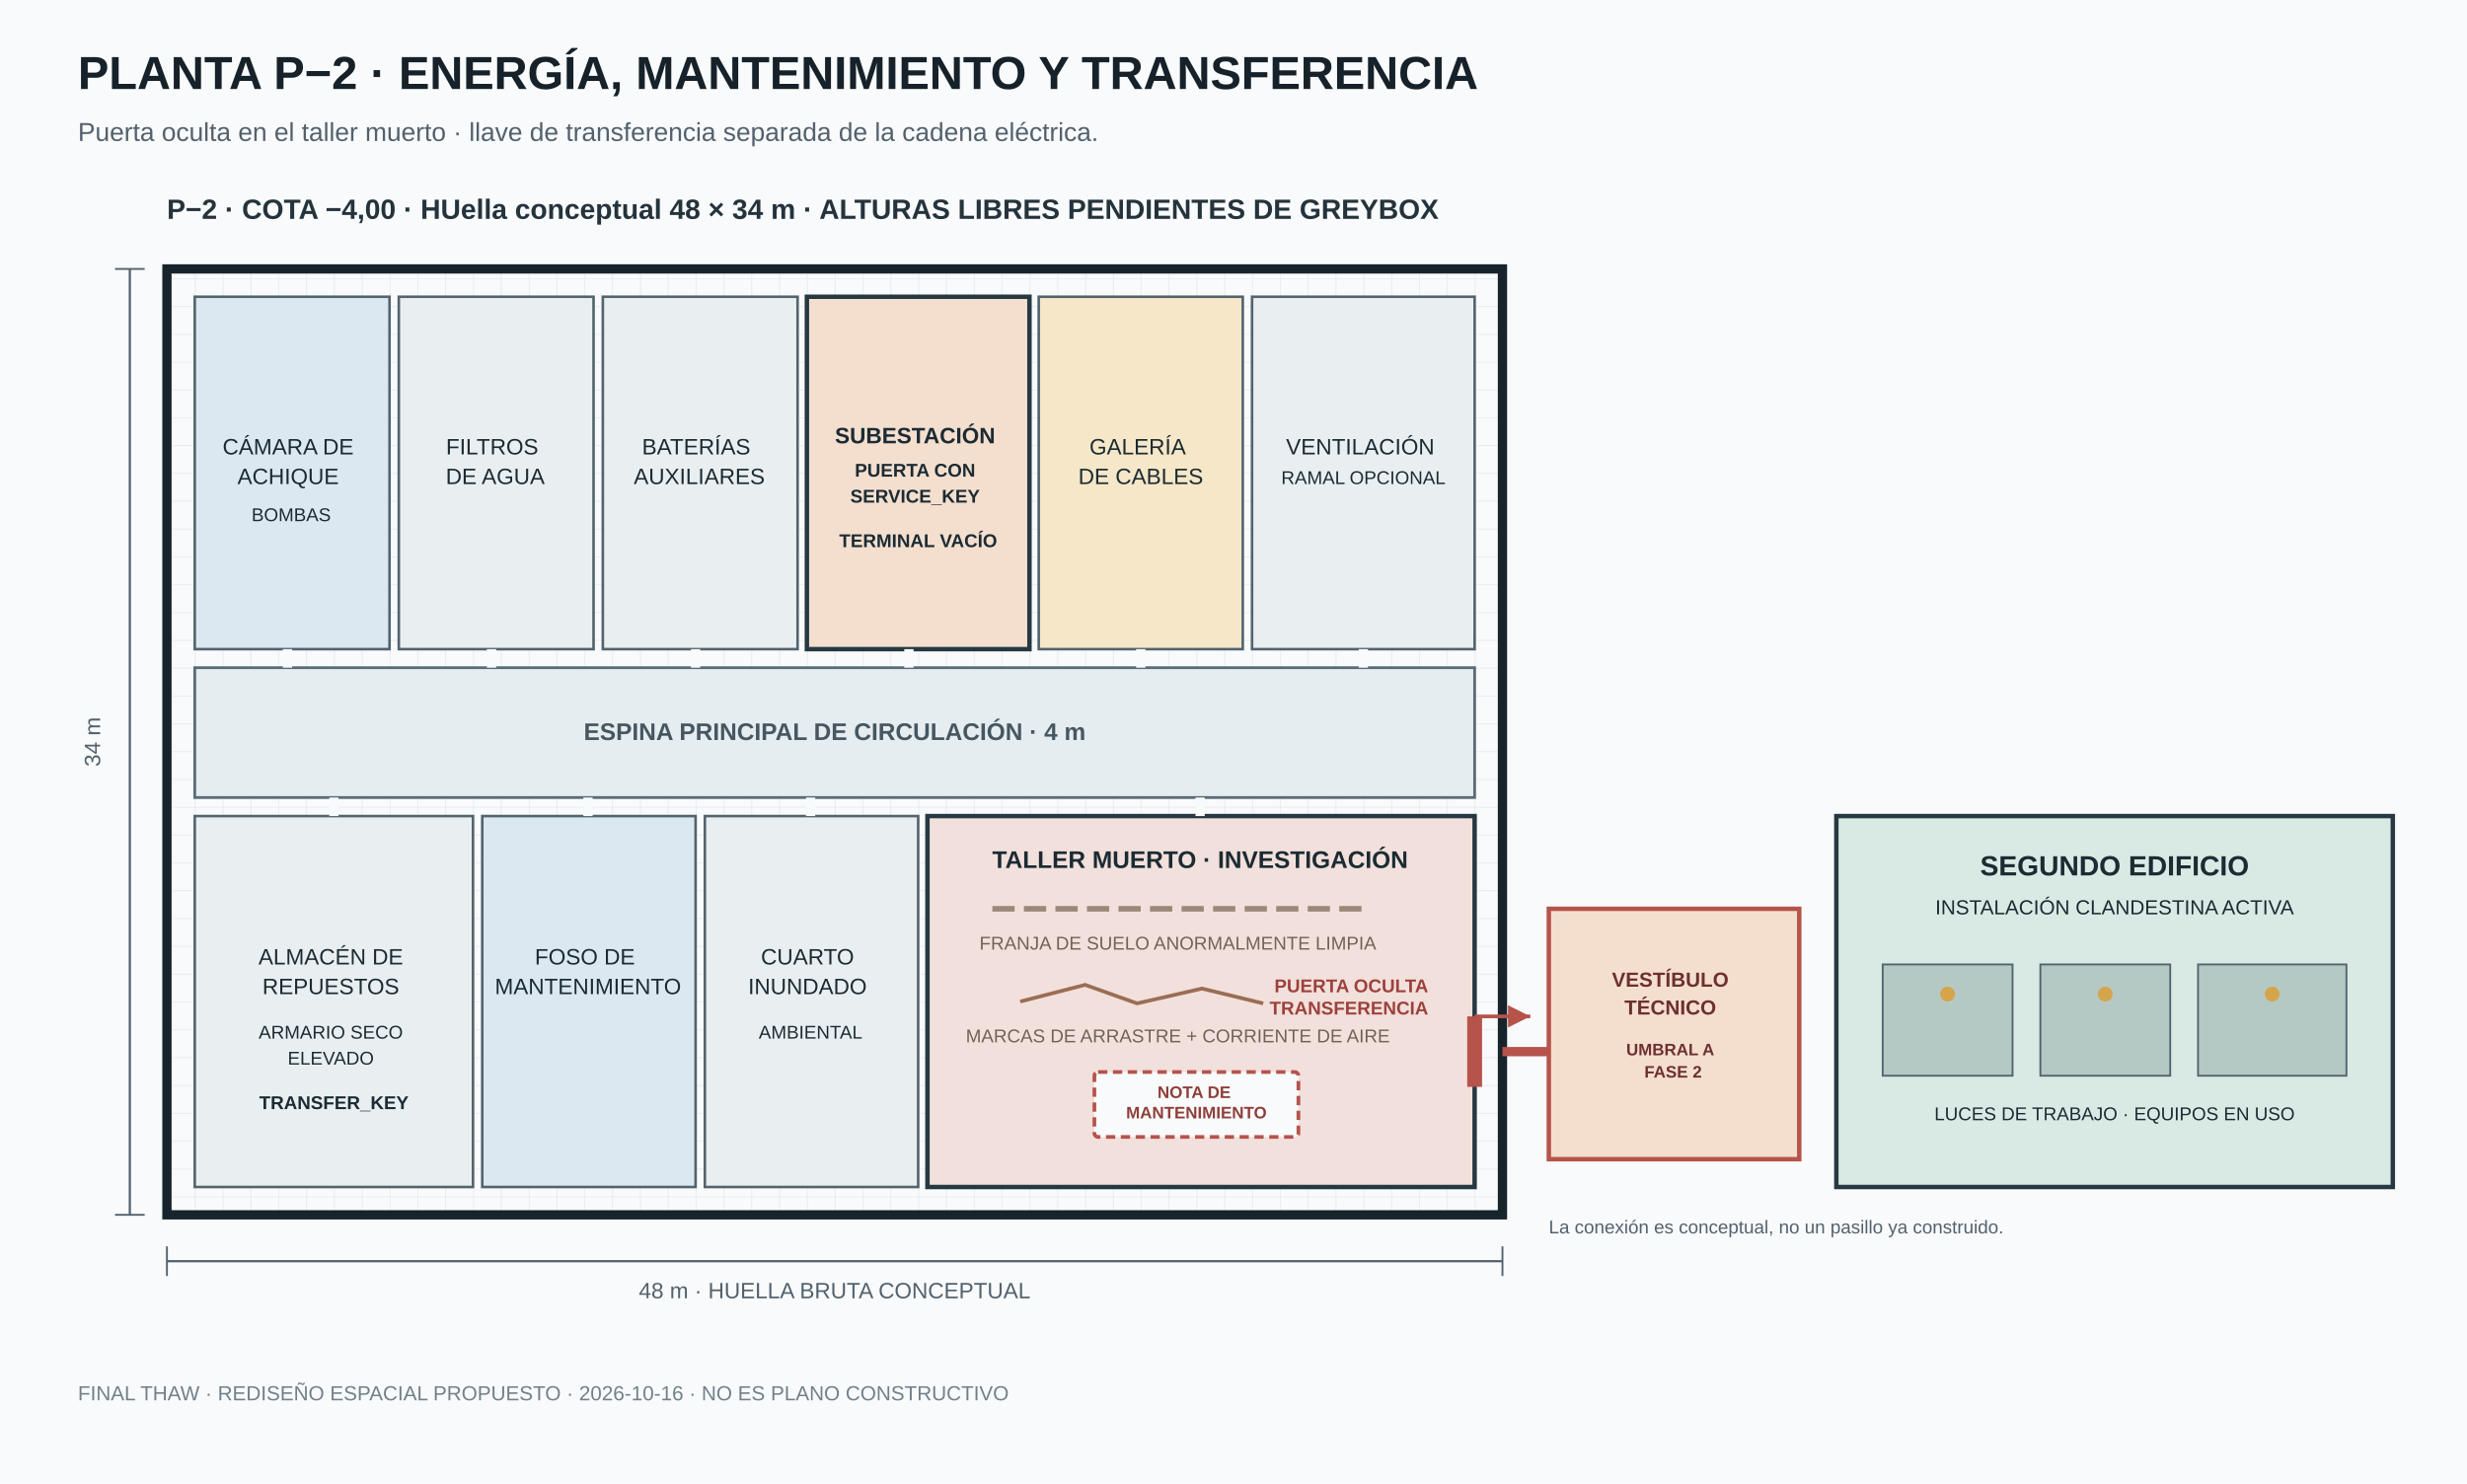
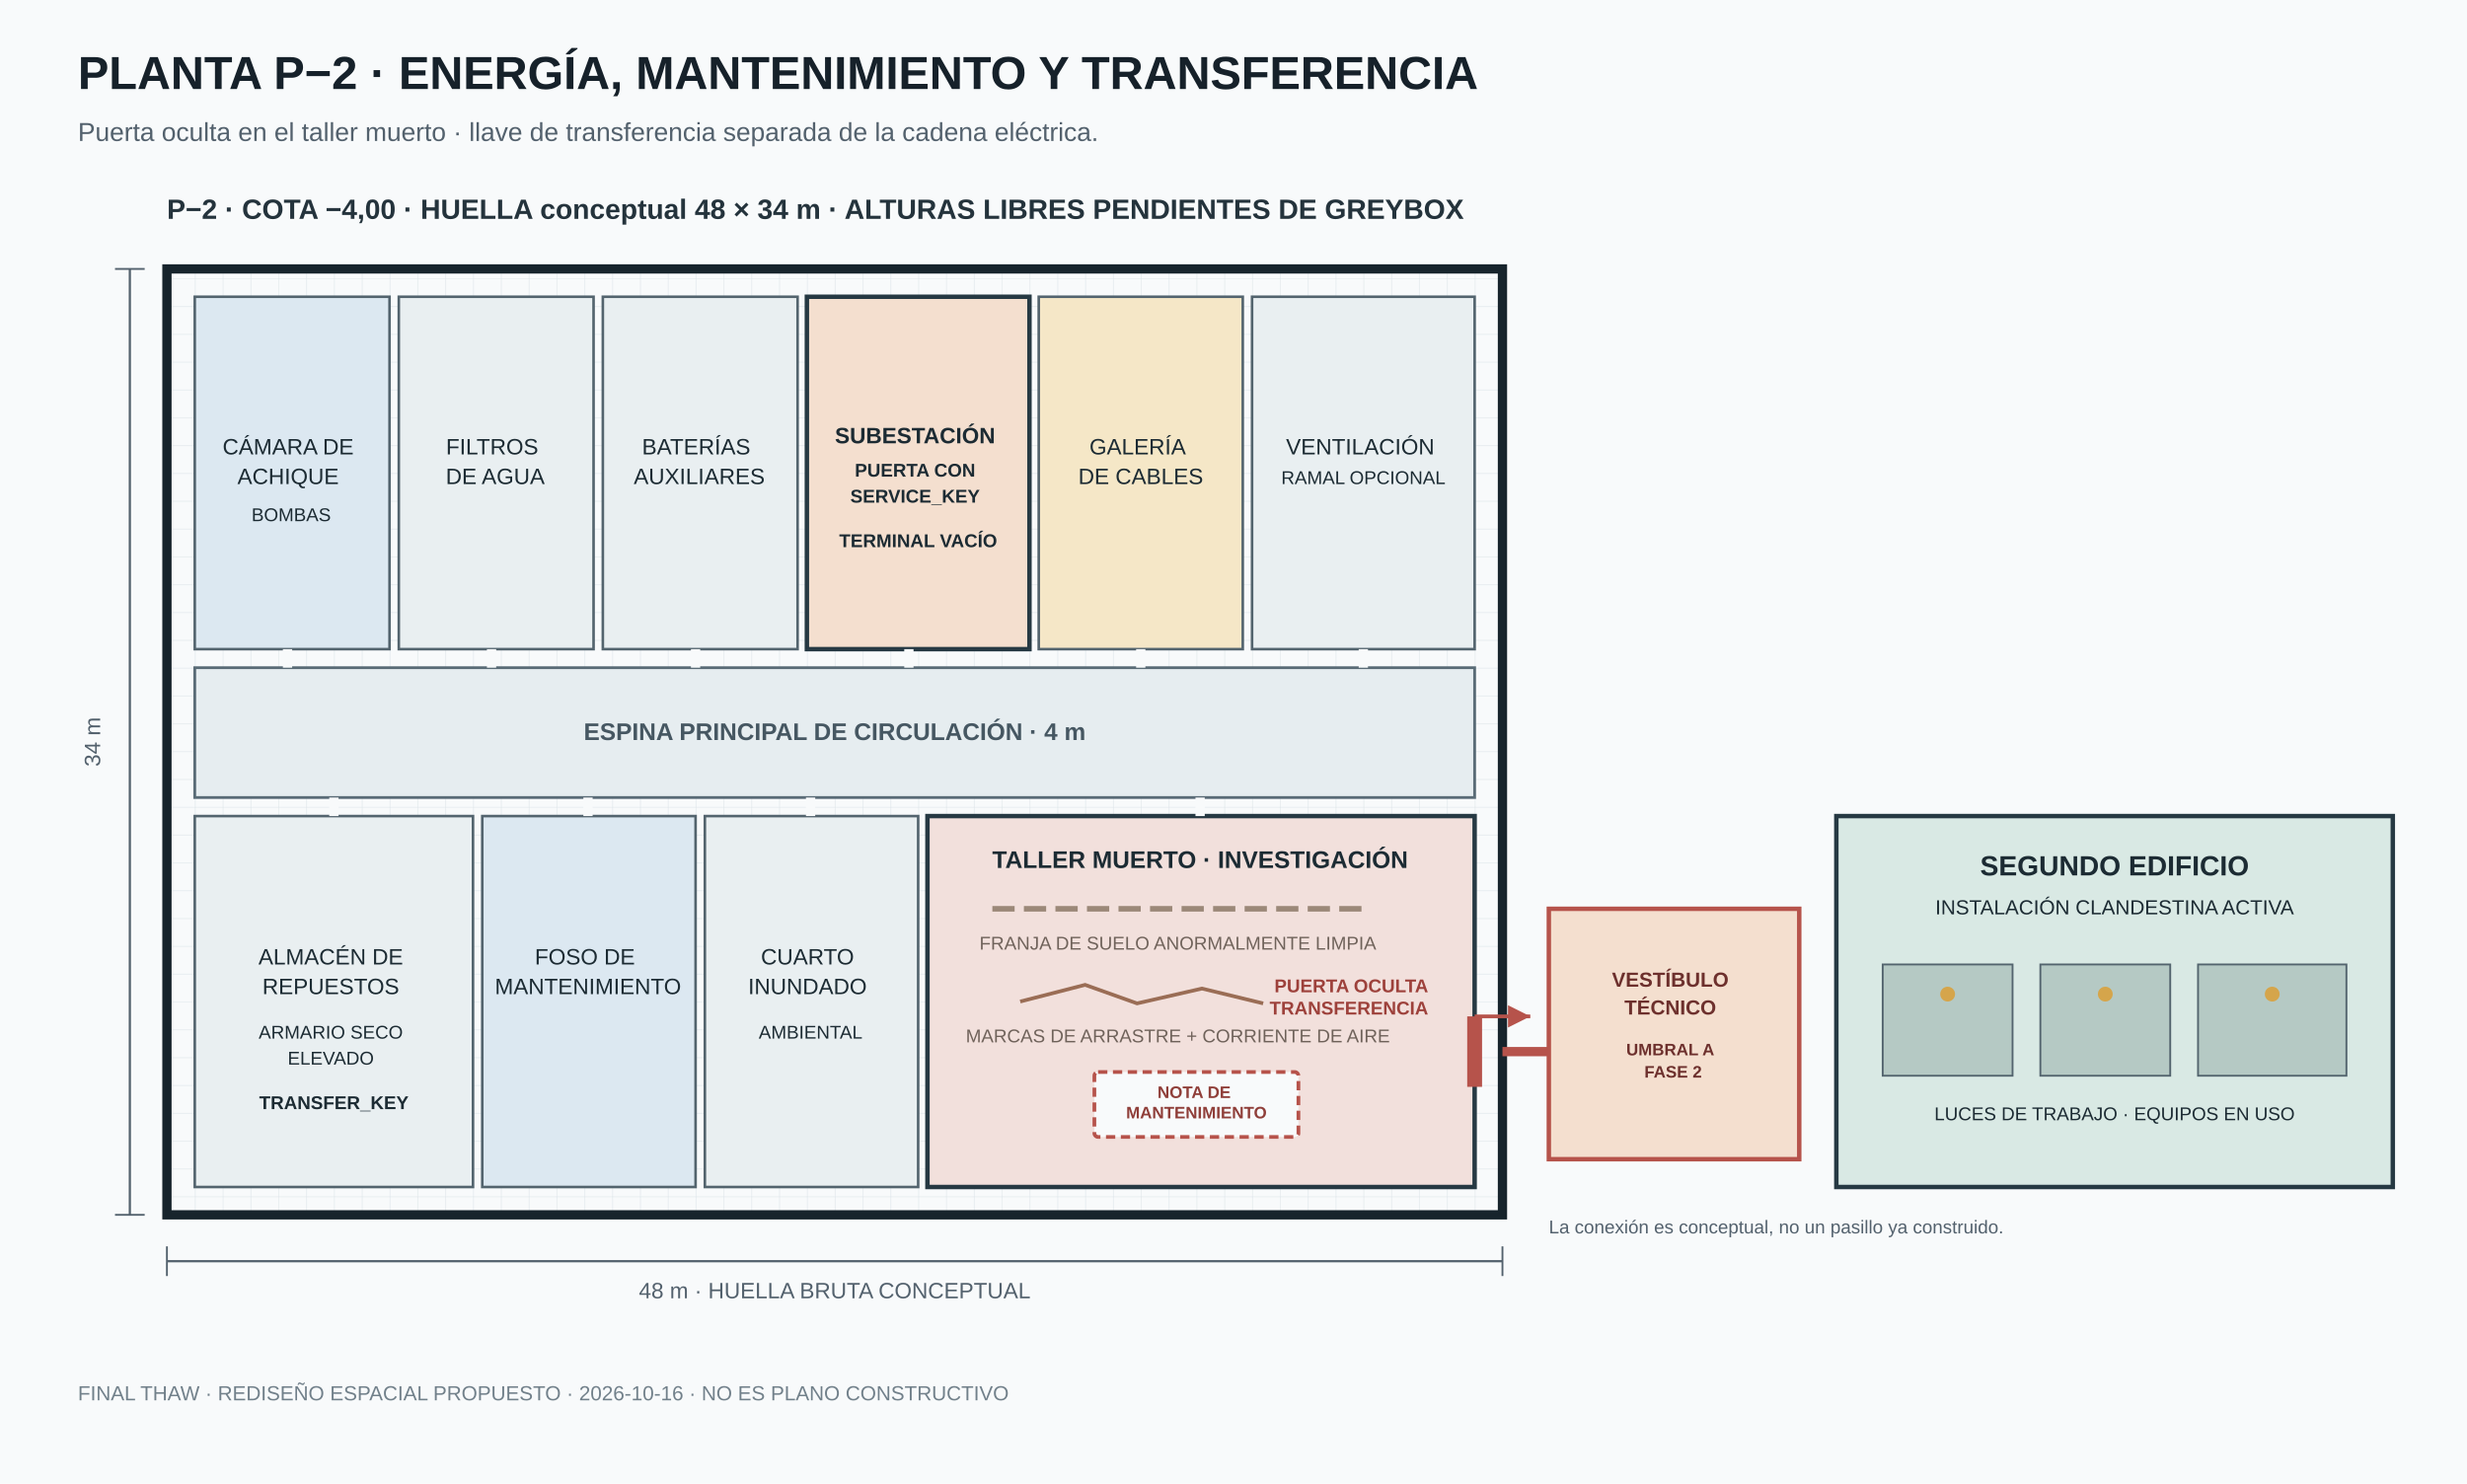
<svg xmlns="http://www.w3.org/2000/svg" viewBox="0 0 1330 800" role="img" aria-label="Planta conceptual P−2 con puerta de transferencia oculta en el taller muerto y vestíbulo del edificio clandestino">
  <defs>
    <pattern id="grid" width="15" height="15" patternUnits="userSpaceOnUse">
      <path d="M15 0H0V15" fill="none" stroke="#dce3e8" stroke-width=".55" />
    </pattern>
    <marker id="arrow" markerWidth="8" markerHeight="8" refX="6" refY="3" orient="auto">
      <path d="M0,0 L6,3 L0,6 Z" fill="#b6534b" />
    </marker>
  </defs>
  <rect width="1330" height="800" fill="#f8fafb" />
  <text x="42" y="48" font-family="Arial,sans-serif" font-size="25" font-weight="700" fill="#16212a">PLANTA P−2 · ENERGÍA, MANTENIMIENTO Y TRANSFERENCIA</text>
  <text x="42" y="76" font-family="Arial,sans-serif" font-size="14" fill="#53616d">Puerta oculta en el taller muerto · llave de transferencia separada de la cadena eléctrica.</text>
-   <text x="90" y="118" font-family="Arial,sans-serif" font-size="15" font-weight="700" fill="#24333c">P−2 · COTA −4,00 · HUella conceptual 48 × 34 m · ALTURAS LIBRES PENDIENTES DE GREYBOX</text>
+   <text x="90" y="118" font-family="Arial,sans-serif" font-size="15" font-weight="700" fill="#24333c">P−2 · COTA −4,00 · HUELLA conceptual 48 × 34 m · ALTURAS LIBRES PENDIENTES DE GREYBOX</text>
  <rect x="90" y="145" width="720" height="510" fill="url(#grid)" stroke="#17242c" stroke-width="5" />
  <rect x="105" y="360" width="690" height="70" fill="#e6edf0" stroke="#596b76" stroke-width="1.5" />
  <text x="450" y="399" text-anchor="middle" font-family="Arial,sans-serif" font-size="13" font-weight="700" fill="#465762">ESPINA PRINCIPAL DE CIRCULACIÓN · 4 m</text>
  <rect x="105" y="160" width="105" height="190" fill="#dce8f1" stroke="#53646e" stroke-width="1.4" />
  <text x="157" y="245" text-anchor="middle" font-family="Arial,sans-serif" font-size="12" fill="#1c2b33">
    <tspan x="157">CÁMARA DE</tspan>
    <tspan x="157" dy="16">ACHIQUE</tspan>
    <tspan x="157" dy="20" font-size="10">BOMBAS</tspan>
  </text>
  <rect x="215" y="160" width="105" height="190" fill="#e9eff1" stroke="#53646e" stroke-width="1.4" />
  <text x="267" y="245" text-anchor="middle" font-family="Arial,sans-serif" font-size="12" fill="#1c2b33">
    <tspan x="267">FILTROS</tspan>
    <tspan x="267" dy="16">DE AGUA</tspan>
  </text>
  <rect x="325" y="160" width="105" height="190" fill="#e9eff1" stroke="#53646e" stroke-width="1.4" />
  <text x="377" y="245" text-anchor="middle" font-family="Arial,sans-serif" font-size="12" fill="#1c2b33">
    <tspan x="377">BATERÍAS</tspan>
    <tspan x="377" dy="16">AUXILIARES</tspan>
  </text>
  <rect x="435" y="160" width="120" height="190" fill="#f4dfcf" stroke="#263943" stroke-width="2.4" />
  <text x="495" y="239" text-anchor="middle" font-family="Arial,sans-serif" font-size="12" font-weight="700" fill="#1c2b33">
    <tspan x="495">SUBESTACIÓN</tspan>
    <tspan x="495" dy="18" font-size="10">PUERTA CON</tspan>
    <tspan x="495" dy="14" font-size="10">SERVICE_KEY</tspan>
    <tspan x="495" dy="24" font-size="10">TERMINAL VACÍO</tspan>
  </text>
  <rect x="560" y="160" width="110" height="190" fill="#f5e7c7" stroke="#53646e" stroke-width="1.4" />
  <text x="615" y="245" text-anchor="middle" font-family="Arial,sans-serif" font-size="12" fill="#1c2b33">
    <tspan x="615">GALERÍA</tspan>
    <tspan x="615" dy="16">DE CABLES</tspan>
  </text>
  <rect x="675" y="160" width="120" height="190" fill="#e9eff1" stroke="#53646e" stroke-width="1.4" />
  <text x="735" y="245" text-anchor="middle" font-family="Arial,sans-serif" font-size="12" fill="#1c2b33">
    <tspan x="735">VENTILACIÓN</tspan>
    <tspan x="735" dy="16" font-size="10">RAMAL OPCIONAL</tspan>
  </text>
  <rect x="105" y="440" width="150" height="200" fill="#e9eff1" stroke="#53646e" stroke-width="1.4" />
  <text x="180" y="520" text-anchor="middle" font-family="Arial,sans-serif" font-size="12" fill="#1c2b33">
    <tspan x="180">ALMACÉN DE</tspan>
    <tspan x="180" dy="16">REPUESTOS</tspan>
    <tspan x="180" dy="24" font-size="10">ARMARIO SECO</tspan>
    <tspan x="180" dy="14" font-size="10">ELEVADO</tspan>
    <tspan x="180" dy="24" font-size="10" font-weight="700">TRANSFER_KEY</tspan>
  </text>
  <rect x="260" y="440" width="115" height="200" fill="#dce8f1" stroke="#53646e" stroke-width="1.4" />
  <text x="317" y="520" text-anchor="middle" font-family="Arial,sans-serif" font-size="12" fill="#1c2b33">
    <tspan x="317">FOSO DE</tspan>
    <tspan x="317" dy="16">MANTENIMIENTO</tspan>
  </text>
  <rect x="380" y="440" width="115" height="200" fill="#e9eff1" stroke="#53646e" stroke-width="1.4" />
  <text x="437" y="520" text-anchor="middle" font-family="Arial,sans-serif" font-size="12" fill="#1c2b33">
    <tspan x="437">CUARTO</tspan>
    <tspan x="437" dy="16">INUNDADO</tspan>
    <tspan x="437" dy="24" font-size="10">AMBIENTAL</tspan>
  </text>
  <rect x="500" y="440" width="295" height="200" fill="#f2e0dc" stroke="#263943" stroke-width="2.4" />
  <text x="647" y="468" text-anchor="middle" font-family="Arial,sans-serif" font-size="13" font-weight="700" fill="#1c2b33">TALLER MUERTO · INVESTIGACIÓN</text>
  <path d="M535 490 L735 490" stroke="#9b8878" stroke-width="3" stroke-dasharray="12 5" />
  <text x="635" y="512" text-anchor="middle" font-family="Arial,sans-serif" font-size="10" fill="#6f625a">FRANJA DE SUELO ANORMALMENTE LIMPIA</text>
  <path d="M550 540 l35 -9 l28 10 l35 -8 l33 8" fill="none" stroke="#9a6d55" stroke-width="2" />
  <text x="635" y="562" text-anchor="middle" font-family="Arial,sans-serif" font-size="10" fill="#6f625a">MARCAS DE ARRASTRE + CORRIENTE DE AIRE</text>
  <rect x="590" y="578" width="110" height="35" rx="2" fill="#f8fafb" stroke="#b6534b" stroke-width="2" stroke-dasharray="5 3" />
  <text x="645" y="592" text-anchor="middle" font-family="Arial,sans-serif" font-size="9" font-weight="700" fill="#8f3e39">
    <tspan x="645">NOTA DE</tspan>
    <tspan x="645" dy="11">MANTENIMIENTO</tspan>
  </text>
  <path d="M155 350 v10 M265 350 v10 M375 350 v10 M490 350 v10 M615 350 v10 M735 350 v10" stroke="#f8fafb" stroke-width="5" />
  <path d="M180 430 v10 M317 430 v10 M437 430 v10 M647 430 v10" stroke="#f8fafb" stroke-width="5" />
  <path d="M795 548 v38" stroke="#b6534b" stroke-width="8" />
  <path d="M795 548 L825 548" stroke="#b6534b" stroke-width="2" marker-end="url(#arrow)" />
  <text x="770" y="535" text-anchor="end" font-family="Arial,sans-serif" font-size="10" font-weight="700" fill="#9d413b">PUERTA OCULTA</text>
  <text x="770" y="547" text-anchor="end" font-family="Arial,sans-serif" font-size="10" font-weight="700" fill="#9d413b">TRANSFERENCIA</text>
  <rect x="835" y="490" width="135" height="135" fill="#f4dfcf" stroke="#b6534b" stroke-width="2.4" />
  <text x="902" y="532" text-anchor="middle" font-family="Arial,sans-serif" font-size="11" font-weight="700" fill="#6d302d">
    <tspan x="902">VESTÍBULO</tspan>
    <tspan x="902" dy="15">TÉCNICO</tspan>
    <tspan x="902" dy="22" font-size="9">UMBRAL A</tspan>
    <tspan x="902" dy="12" font-size="9">FASE 2</tspan>
  </text>
  <path d="M810 567 H835" stroke="#b6534b" stroke-width="5" />
  <rect x="990" y="440" width="300" height="200" fill="#d9e9e4" stroke="#263943" stroke-width="2.4" />
  <text x="1140" y="472" text-anchor="middle" font-family="Arial,sans-serif" font-size="15" font-weight="700" fill="#1c2b33">SEGUNDO EDIFICIO</text>
  <text x="1140" y="493" text-anchor="middle" font-family="Arial,sans-serif" font-size="11" fill="#1c2b33">INSTALACIÓN CLANDESTINA ACTIVA</text>
  <rect x="1015" y="520" width="70" height="60" fill="#b5c9c4" stroke="#53646e" />
  <rect x="1100" y="520" width="70" height="60" fill="#b5c9c4" stroke="#53646e" />
  <rect x="1185" y="520" width="80" height="60" fill="#b5c9c4" stroke="#53646e" />
  <circle cx="1050" cy="536" r="4" fill="#d5a54b" />
  <circle cx="1135" cy="536" r="4" fill="#d5a54b" />
  <circle cx="1225" cy="536" r="4" fill="#d5a54b" />
  <text x="1140" y="604" text-anchor="middle" font-family="Arial,sans-serif" font-size="10" fill="#1c2b33">LUCES DE TRABAJO · EQUIPOS EN USO</text>
  <line x1="90" y1="680" x2="810" y2="680" stroke="#53616d" stroke-width="1.2" />
  <line x1="90" y1="672" x2="90" y2="688" stroke="#53616d" />
  <line x1="810" y1="672" x2="810" y2="688" stroke="#53616d" />
  <text x="450" y="700" text-anchor="middle" font-family="Arial,sans-serif" font-size="12" fill="#53616d">48 m · HUELLA BRUTA CONCEPTUAL</text>
  <line x1="70" y1="145" x2="70" y2="655" stroke="#53616d" stroke-width="1.2" />
  <line x1="62" y1="145" x2="78" y2="145" stroke="#53616d" />
  <line x1="62" y1="655" x2="78" y2="655" stroke="#53616d" />
  <text x="54" y="400" transform="rotate(-90 54 400)" text-anchor="middle" font-family="Arial,sans-serif" font-size="12" fill="#53616d">34 m</text>
  <text x="835" y="665" font-family="Arial,sans-serif" font-size="10" fill="#53616d">La conexión es conceptual, no un pasillo ya construido.</text>
  <text x="42" y="755" font-family="Arial,sans-serif" font-size="11" fill="#71808a">FINAL THAW · REDISEÑO ESPACIAL PROPUESTO · 2026-10-16 · NO ES PLANO CONSTRUCTIVO</text>
</svg>
